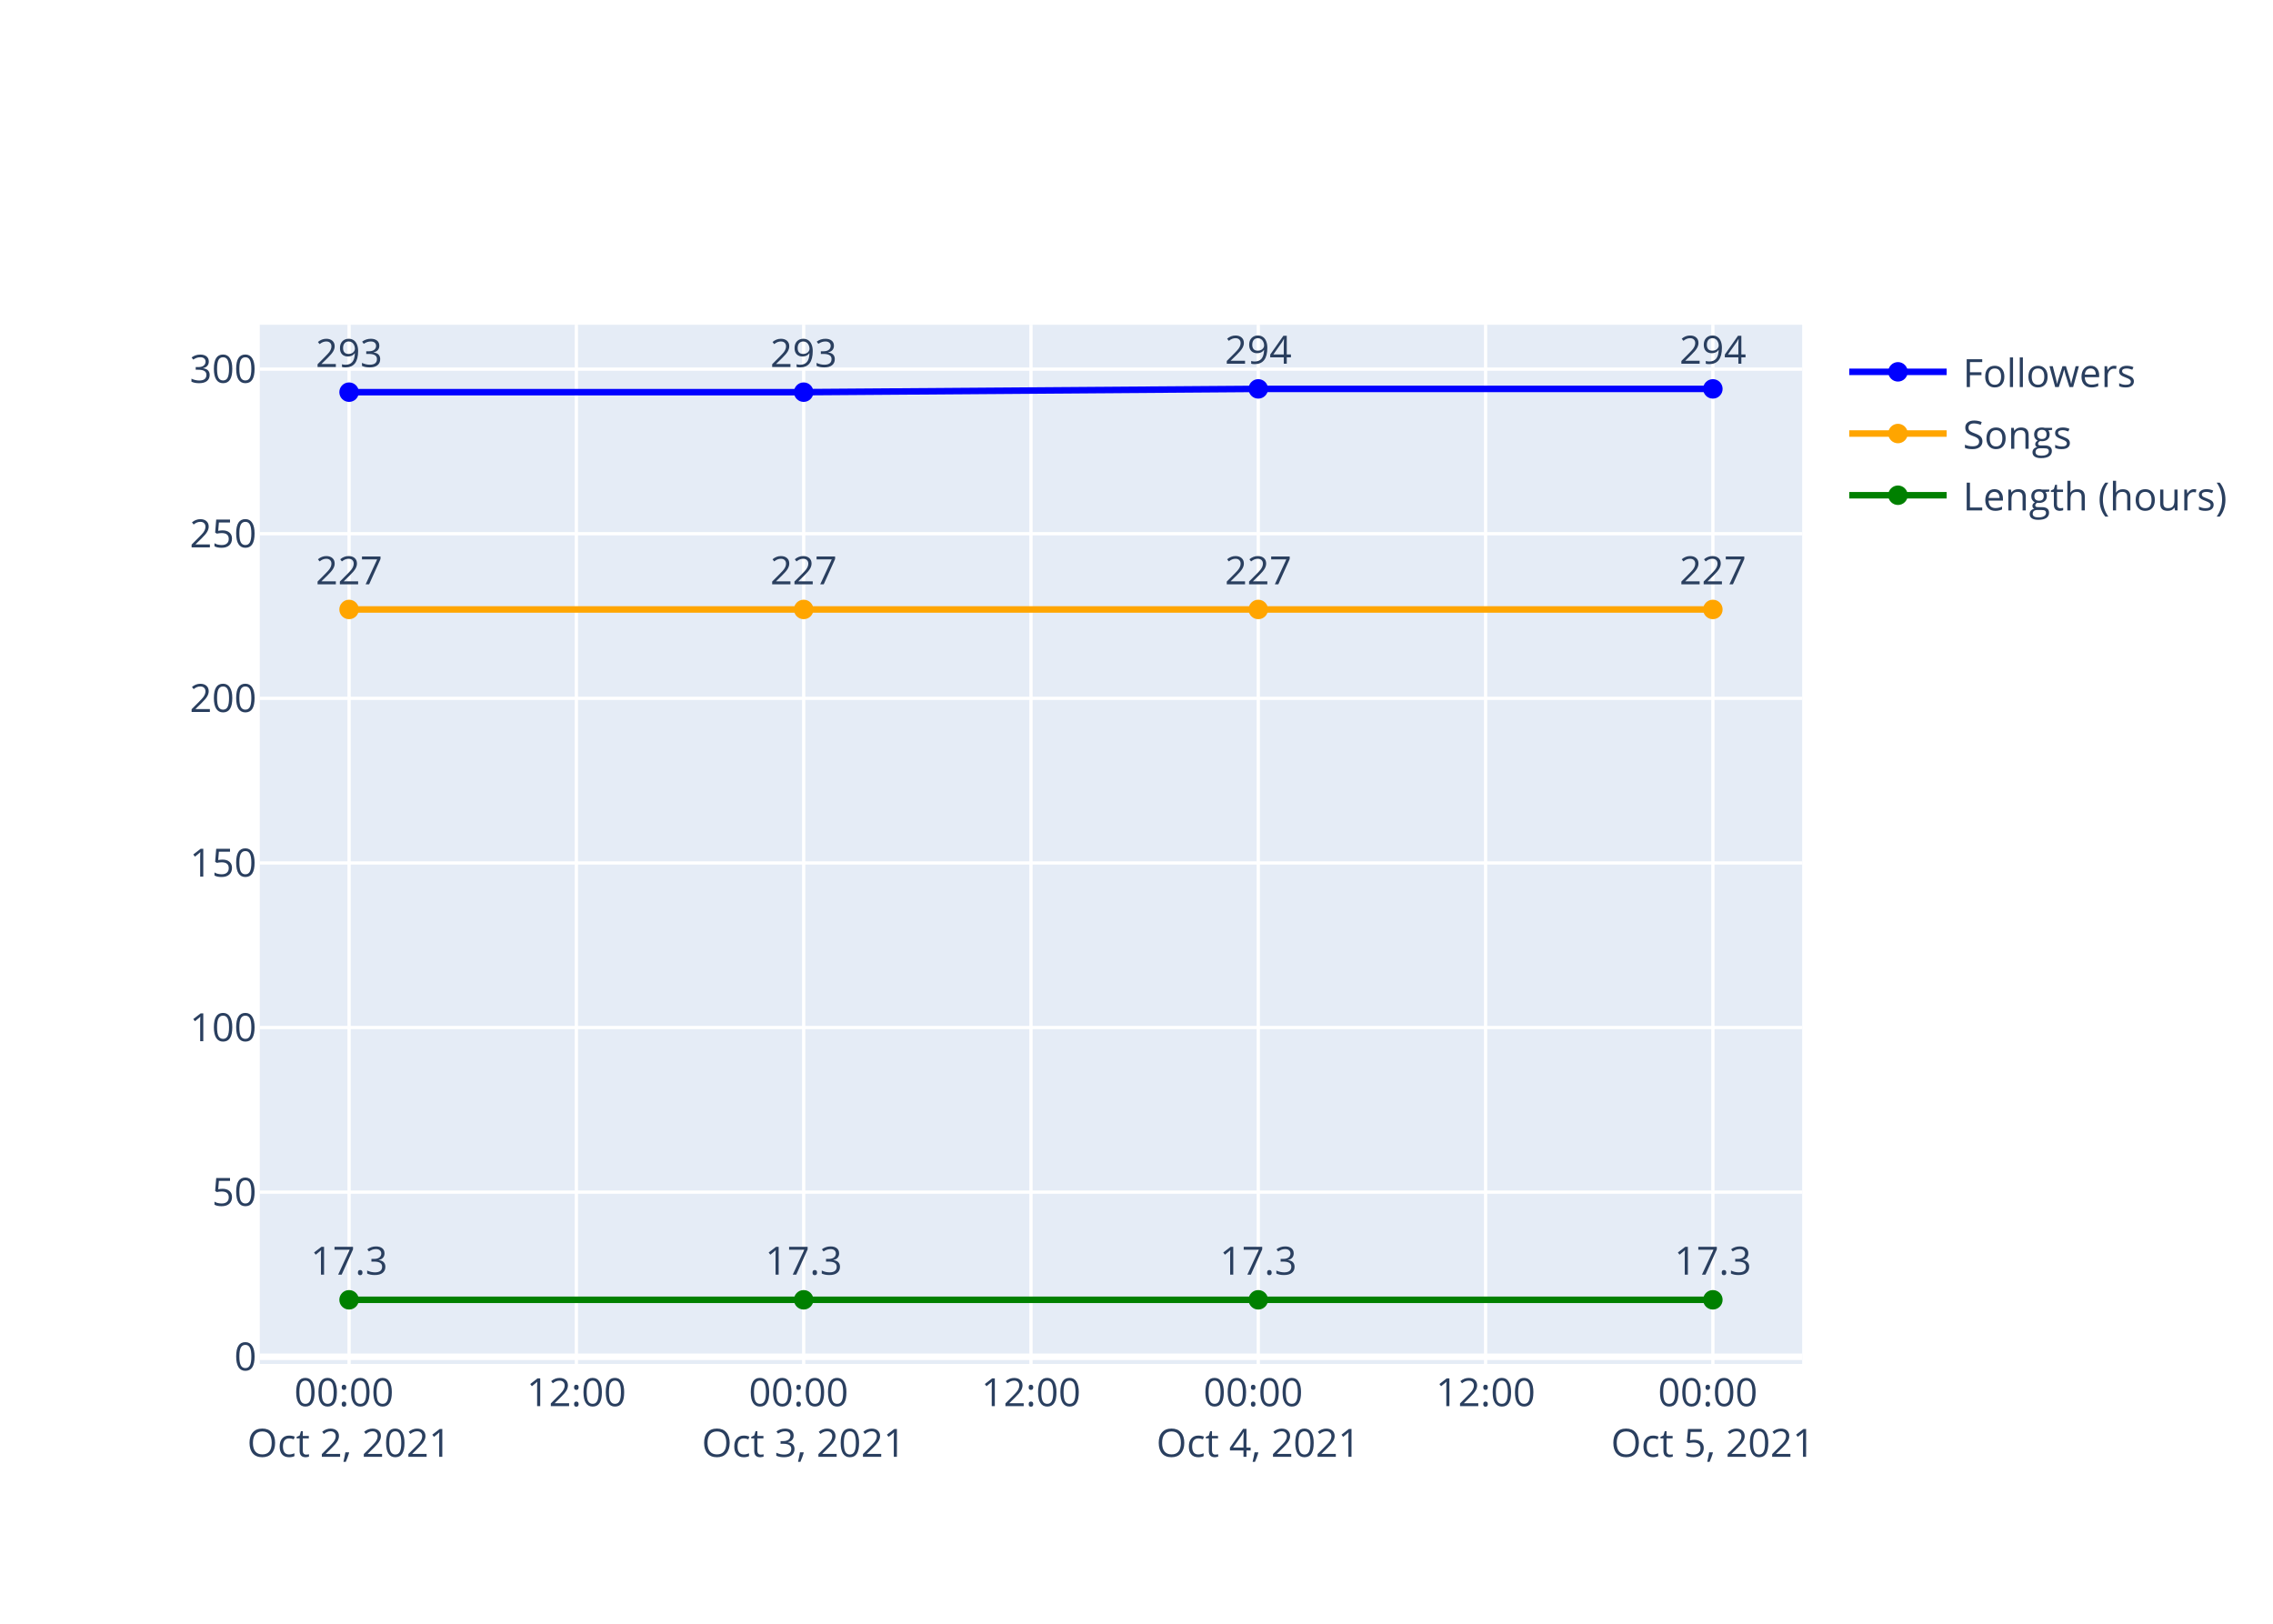
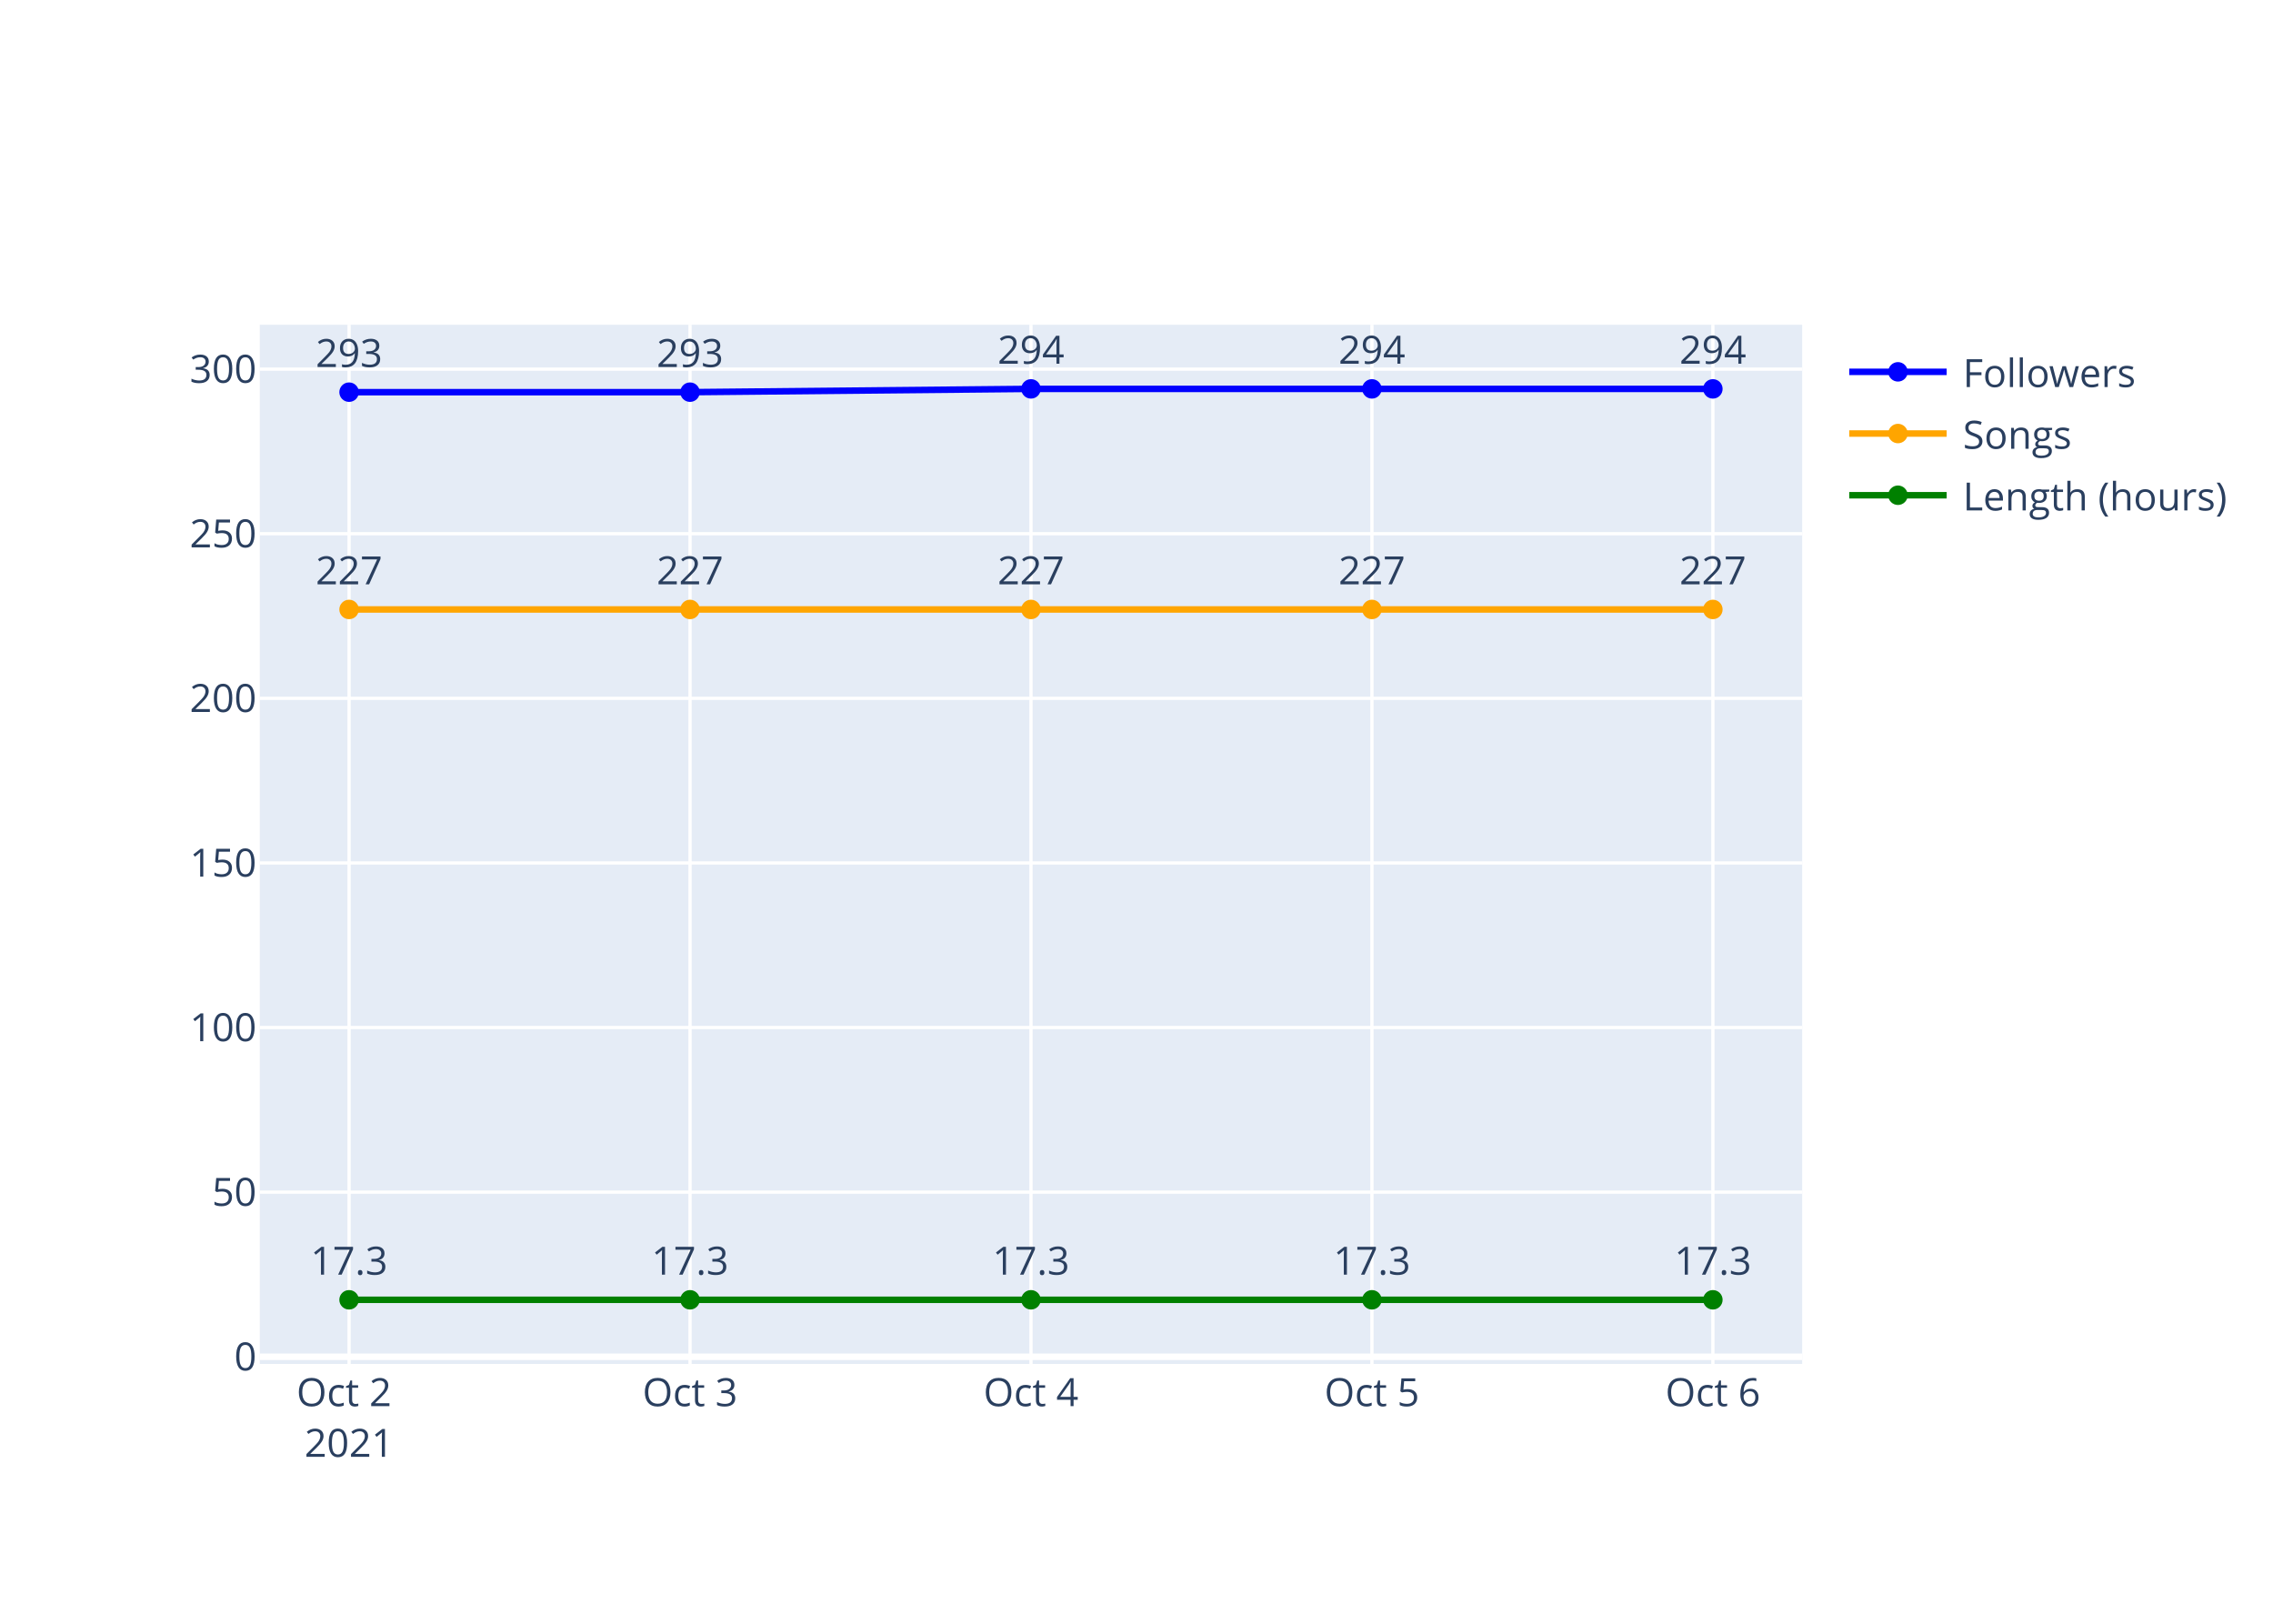
<svg xmlns="http://www.w3.org/2000/svg" class="main-svg" width="700" height="500" style="" viewBox="0 0 700 500">
  <rect x="0" y="0" width="700" height="500" style="fill: rgb(255, 255, 255); fill-opacity: 1;" />
-   <defs id="defs-56a317">
+   <defs id="defs-477c56">
    <g class="clips">
-       <clipPath id="clip56a317xyplot" class="plotclip">
+       <clipPath id="clip477c56xyplot" class="plotclip">
        <rect width="475" height="320" />
      </clipPath>
-       <clipPath class="axesclip" id="clip56a317x">
+       <clipPath class="axesclip" id="clip477c56x">
        <rect x="80" y="0" width="475" height="500" />
      </clipPath>
-       <clipPath class="axesclip" id="clip56a317y">
+       <clipPath class="axesclip" id="clip477c56y">
        <rect x="0" y="100" width="700" height="320" />
      </clipPath>
-       <clipPath class="axesclip" id="clip56a317xy">
+       <clipPath class="axesclip" id="clip477c56xy">
        <rect x="80" y="100" width="475" height="320" />
      </clipPath>
    </g>
    <g class="gradients" />
    <g class="patterns" />
  </defs>
  <g class="bglayer">
    <rect class="bg" x="80" y="100" width="475" height="320" style="fill: rgb(229, 236, 246); fill-opacity: 1; stroke-width: 0;" />
  </g>
  <g class="layer-below">
    <g class="imagelayer" />
    <g class="shapelayer" />
  </g>
  <g class="cartesianlayer">
    <g class="subplot xy">
      <g class="layer-subplot">
        <g class="shapelayer" />
        <g class="imagelayer" />
      </g>
      <g class="gridlayer">
        <g class="x">
          <path class="xgrid crisp" transform="translate(107.5,0)" d="M0,100v320" style="stroke: rgb(255, 255, 255); stroke-opacity: 1; stroke-width: 1px;" />
-           <path class="xgrid crisp" transform="translate(177.5,0)" d="M0,100v320" style="stroke: rgb(255, 255, 255); stroke-opacity: 1; stroke-width: 1px;" />
-           <path class="xgrid crisp" transform="translate(247.5,0)" d="M0,100v320" style="stroke: rgb(255, 255, 255); stroke-opacity: 1; stroke-width: 1px;" />
+           <path class="xgrid crisp" transform="translate(212.5,0)" d="M0,100v320" style="stroke: rgb(255, 255, 255); stroke-opacity: 1; stroke-width: 1px;" />
          <path class="xgrid crisp" transform="translate(317.5,0)" d="M0,100v320" style="stroke: rgb(255, 255, 255); stroke-opacity: 1; stroke-width: 1px;" />
-           <path class="xgrid crisp" transform="translate(387.5,0)" d="M0,100v320" style="stroke: rgb(255, 255, 255); stroke-opacity: 1; stroke-width: 1px;" />
-           <path class="xgrid crisp" transform="translate(457.5,0)" d="M0,100v320" style="stroke: rgb(255, 255, 255); stroke-opacity: 1; stroke-width: 1px;" />
+           <path class="xgrid crisp" transform="translate(422.5,0)" d="M0,100v320" style="stroke: rgb(255, 255, 255); stroke-opacity: 1; stroke-width: 1px;" />
          <path class="xgrid crisp" transform="translate(527.5,0)" d="M0,100v320" style="stroke: rgb(255, 255, 255); stroke-opacity: 1; stroke-width: 1px;" />
        </g>
        <g class="y">
          <path class="ygrid crisp" transform="translate(0,367.1)" d="M80,0h475" style="stroke: rgb(255, 255, 255); stroke-opacity: 1; stroke-width: 1px;" />
          <path class="ygrid crisp" transform="translate(0,316.41)" d="M80,0h475" style="stroke: rgb(255, 255, 255); stroke-opacity: 1; stroke-width: 1px;" />
          <path class="ygrid crisp" transform="translate(0,265.73)" d="M80,0h475" style="stroke: rgb(255, 255, 255); stroke-opacity: 1; stroke-width: 1px;" />
          <path class="ygrid crisp" transform="translate(0,215.04)" d="M80,0h475" style="stroke: rgb(255, 255, 255); stroke-opacity: 1; stroke-width: 1px;" />
          <path class="ygrid crisp" transform="translate(0,164.35)" d="M80,0h475" style="stroke: rgb(255, 255, 255); stroke-opacity: 1; stroke-width: 1px;" />
          <path class="ygrid crisp" transform="translate(0,113.67)" d="M80,0h475" style="stroke: rgb(255, 255, 255); stroke-opacity: 1; stroke-width: 1px;" />
        </g>
      </g>
      <g class="zerolinelayer">
        <path class="yzl zl crisp" transform="translate(0,417.79)" d="M80,0h475" style="stroke: rgb(255, 255, 255); stroke-opacity: 1; stroke-width: 2px;" />
      </g>
      <path class="xlines-below" />
      <path class="ylines-below" />
      <g class="overlines-below" />
      <g class="xaxislayer-below" />
      <g class="yaxislayer-below" />
      <g class="overaxes-below" />
-       <g class="plot" transform="translate(80,100)" clip-path="url(#clip56a317xyplot)">
+       <g class="plot" transform="translate(80,100)" clip-path="url(#clip477c56xyplot)">
        <g class="scatterlayer mlayer">
-           <g class="trace scatter traceea2756" style="stroke-miterlimit: 2; opacity: 1;">
+           <g class="trace scatter trace857f5f" style="stroke-miterlimit: 2; opacity: 1;">
            <g class="fills" />
            <g class="errorbars" />
            <g class="lines">
-               <path class="js-line" d="M27.5,20.76L167.5,20.76L307.5,19.75L447.5,19.75" style="vector-effect: non-scaling-stroke; fill: none; stroke: rgb(0, 0, 255); stroke-opacity: 1; stroke-width: 2px; opacity: 1;" />
+               <path class="js-line" d="M27.5,20.76L132.5,20.76L237.5,19.75L447.5,19.75" style="vector-effect: non-scaling-stroke; fill: none; stroke: rgb(0, 0, 255); stroke-opacity: 1; stroke-width: 2px; opacity: 1;" />
            </g>
            <g class="points">
              <path class="point" transform="translate(27.5,20.76)" d="M3,0A3,3 0 1,1 0,-3A3,3 0 0,1 3,0Z" style="opacity: 1; stroke-width: 0px; fill: rgb(0, 0, 255); fill-opacity: 1;" />
-               <path class="point" transform="translate(167.5,20.76)" d="M3,0A3,3 0 1,1 0,-3A3,3 0 0,1 3,0Z" style="opacity: 1; stroke-width: 0px; fill: rgb(0, 0, 255); fill-opacity: 1;" />
-               <path class="point" transform="translate(307.5,19.75)" d="M3,0A3,3 0 1,1 0,-3A3,3 0 0,1 3,0Z" style="opacity: 1; stroke-width: 0px; fill: rgb(0, 0, 255); fill-opacity: 1;" />
+               <path class="point" transform="translate(132.5,20.76)" d="M3,0A3,3 0 1,1 0,-3A3,3 0 0,1 3,0Z" style="opacity: 1; stroke-width: 0px; fill: rgb(0, 0, 255); fill-opacity: 1;" />
+               <path class="point" transform="translate(237.5,19.75)" d="M3,0A3,3 0 1,1 0,-3A3,3 0 0,1 3,0Z" style="opacity: 1; stroke-width: 0px; fill: rgb(0, 0, 255); fill-opacity: 1;" />
+               <path class="point" transform="translate(342.5,19.75)" d="M3,0A3,3 0 1,1 0,-3A3,3 0 0,1 3,0Z" style="opacity: 1; stroke-width: 0px; fill: rgb(0, 0, 255); fill-opacity: 1;" />
              <path class="point" transform="translate(447.5,19.75)" d="M3,0A3,3 0 1,1 0,-3A3,3 0 0,1 3,0Z" style="opacity: 1; stroke-width: 0px; fill: rgb(0, 0, 255); fill-opacity: 1;" />
            </g>
            <g class="text">
              <g class="textpoint" transform="translate(0,-7.75)">
                <text x="27.5" y="20.76" text-anchor="middle" style="font-family: 'Open Sans', verdana, arial, sans-serif; font-size: 12px; fill: rgb(42, 63, 95); fill-opacity: 1; white-space: pre;">293</text>
              </g>
              <g class="textpoint" transform="translate(0,-7.75)">
-                 <text x="167.5" y="20.76" text-anchor="middle" style="font-family: 'Open Sans', verdana, arial, sans-serif; font-size: 12px; fill: rgb(42, 63, 95); fill-opacity: 1; white-space: pre;">293</text>
-               </g>
-               <g class="textpoint" transform="translate(0,-7.75)">
-                 <text x="307.5" y="19.75" text-anchor="middle" style="font-family: 'Open Sans', verdana, arial, sans-serif; font-size: 12px; fill: rgb(42, 63, 95); fill-opacity: 1; white-space: pre;">294</text>
+                 <text x="132.5" y="20.76" text-anchor="middle" style="font-family: 'Open Sans', verdana, arial, sans-serif; font-size: 12px; fill: rgb(42, 63, 95); fill-opacity: 1; white-space: pre;">293</text>
+               </g>
+               <g class="textpoint" transform="translate(0,-7.75)">
+                 <text x="237.5" y="19.75" text-anchor="middle" style="font-family: 'Open Sans', verdana, arial, sans-serif; font-size: 12px; fill: rgb(42, 63, 95); fill-opacity: 1; white-space: pre;">294</text>
+               </g>
+               <g class="textpoint" transform="translate(0,-7.75)">
+                 <text x="342.5" y="19.75" text-anchor="middle" style="font-family: 'Open Sans', verdana, arial, sans-serif; font-size: 12px; fill: rgb(42, 63, 95); fill-opacity: 1; white-space: pre;">294</text>
              </g>
              <g class="textpoint" transform="translate(0,-7.75)">
                <text x="447.5" y="19.75" text-anchor="middle" style="font-family: 'Open Sans', verdana, arial, sans-serif; font-size: 12px; fill: rgb(42, 63, 95); fill-opacity: 1; white-space: pre;">294</text>
              </g>
            </g>
          </g>
-           <g class="trace scatter trace0dce82" style="stroke-miterlimit: 2; opacity: 1;">
+           <g class="trace scatter trace0e1525" style="stroke-miterlimit: 2; opacity: 1;">
            <g class="fills" />
            <g class="errorbars" />
            <g class="lines">
              <path class="js-line" d="M27.5,87.67L447.5,87.67" style="vector-effect: non-scaling-stroke; fill: none; stroke: rgb(255, 165, 0); stroke-opacity: 1; stroke-width: 2px; opacity: 1;" />
            </g>
            <g class="points">
              <path class="point" transform="translate(27.5,87.67)" d="M3,0A3,3 0 1,1 0,-3A3,3 0 0,1 3,0Z" style="opacity: 1; stroke-width: 0px; fill: rgb(255, 165, 0); fill-opacity: 1;" />
-               <path class="point" transform="translate(167.5,87.67)" d="M3,0A3,3 0 1,1 0,-3A3,3 0 0,1 3,0Z" style="opacity: 1; stroke-width: 0px; fill: rgb(255, 165, 0); fill-opacity: 1;" />
-               <path class="point" transform="translate(307.5,87.67)" d="M3,0A3,3 0 1,1 0,-3A3,3 0 0,1 3,0Z" style="opacity: 1; stroke-width: 0px; fill: rgb(255, 165, 0); fill-opacity: 1;" />
+               <path class="point" transform="translate(132.5,87.67)" d="M3,0A3,3 0 1,1 0,-3A3,3 0 0,1 3,0Z" style="opacity: 1; stroke-width: 0px; fill: rgb(255, 165, 0); fill-opacity: 1;" />
+               <path class="point" transform="translate(237.5,87.67)" d="M3,0A3,3 0 1,1 0,-3A3,3 0 0,1 3,0Z" style="opacity: 1; stroke-width: 0px; fill: rgb(255, 165, 0); fill-opacity: 1;" />
+               <path class="point" transform="translate(342.5,87.67)" d="M3,0A3,3 0 1,1 0,-3A3,3 0 0,1 3,0Z" style="opacity: 1; stroke-width: 0px; fill: rgb(255, 165, 0); fill-opacity: 1;" />
              <path class="point" transform="translate(447.5,87.67)" d="M3,0A3,3 0 1,1 0,-3A3,3 0 0,1 3,0Z" style="opacity: 1; stroke-width: 0px; fill: rgb(255, 165, 0); fill-opacity: 1;" />
            </g>
            <g class="text">
              <g class="textpoint" transform="translate(0,-7.75)">
                <text x="27.5" y="87.67" text-anchor="middle" style="font-family: 'Open Sans', verdana, arial, sans-serif; font-size: 12px; fill: rgb(42, 63, 95); fill-opacity: 1; white-space: pre;">227</text>
              </g>
              <g class="textpoint" transform="translate(0,-7.75)">
-                 <text x="167.5" y="87.67" text-anchor="middle" style="font-family: 'Open Sans', verdana, arial, sans-serif; font-size: 12px; fill: rgb(42, 63, 95); fill-opacity: 1; white-space: pre;">227</text>
-               </g>
-               <g class="textpoint" transform="translate(0,-7.75)">
-                 <text x="307.5" y="87.67" text-anchor="middle" style="font-family: 'Open Sans', verdana, arial, sans-serif; font-size: 12px; fill: rgb(42, 63, 95); fill-opacity: 1; white-space: pre;">227</text>
+                 <text x="132.5" y="87.67" text-anchor="middle" style="font-family: 'Open Sans', verdana, arial, sans-serif; font-size: 12px; fill: rgb(42, 63, 95); fill-opacity: 1; white-space: pre;">227</text>
+               </g>
+               <g class="textpoint" transform="translate(0,-7.75)">
+                 <text x="237.5" y="87.67" text-anchor="middle" style="font-family: 'Open Sans', verdana, arial, sans-serif; font-size: 12px; fill: rgb(42, 63, 95); fill-opacity: 1; white-space: pre;">227</text>
+               </g>
+               <g class="textpoint" transform="translate(0,-7.75)">
+                 <text x="342.5" y="87.67" text-anchor="middle" style="font-family: 'Open Sans', verdana, arial, sans-serif; font-size: 12px; fill: rgb(42, 63, 95); fill-opacity: 1; white-space: pre;">227</text>
              </g>
              <g class="textpoint" transform="translate(0,-7.75)">
                <text x="447.5" y="87.67" text-anchor="middle" style="font-family: 'Open Sans', verdana, arial, sans-serif; font-size: 12px; fill: rgb(42, 63, 95); fill-opacity: 1; white-space: pre;">227</text>
              </g>
            </g>
          </g>
-           <g class="trace scatter trace860c55" style="stroke-miterlimit: 2; opacity: 1;">
+           <g class="trace scatter traced8313e" style="stroke-miterlimit: 2; opacity: 1;">
            <g class="fills" />
            <g class="errorbars" />
            <g class="lines">
              <path class="js-line" d="M27.5,300.25L447.5,300.25" style="vector-effect: non-scaling-stroke; fill: none; stroke: rgb(0, 128, 0); stroke-opacity: 1; stroke-width: 2px; opacity: 1;" />
            </g>
            <g class="points">
              <path class="point" transform="translate(27.5,300.25)" d="M3,0A3,3 0 1,1 0,-3A3,3 0 0,1 3,0Z" style="opacity: 1; stroke-width: 0px; fill: rgb(0, 128, 0); fill-opacity: 1;" />
-               <path class="point" transform="translate(167.5,300.25)" d="M3,0A3,3 0 1,1 0,-3A3,3 0 0,1 3,0Z" style="opacity: 1; stroke-width: 0px; fill: rgb(0, 128, 0); fill-opacity: 1;" />
-               <path class="point" transform="translate(307.5,300.25)" d="M3,0A3,3 0 1,1 0,-3A3,3 0 0,1 3,0Z" style="opacity: 1; stroke-width: 0px; fill: rgb(0, 128, 0); fill-opacity: 1;" />
+               <path class="point" transform="translate(132.5,300.25)" d="M3,0A3,3 0 1,1 0,-3A3,3 0 0,1 3,0Z" style="opacity: 1; stroke-width: 0px; fill: rgb(0, 128, 0); fill-opacity: 1;" />
+               <path class="point" transform="translate(237.5,300.25)" d="M3,0A3,3 0 1,1 0,-3A3,3 0 0,1 3,0Z" style="opacity: 1; stroke-width: 0px; fill: rgb(0, 128, 0); fill-opacity: 1;" />
+               <path class="point" transform="translate(342.5,300.25)" d="M3,0A3,3 0 1,1 0,-3A3,3 0 0,1 3,0Z" style="opacity: 1; stroke-width: 0px; fill: rgb(0, 128, 0); fill-opacity: 1;" />
              <path class="point" transform="translate(447.5,300.25)" d="M3,0A3,3 0 1,1 0,-3A3,3 0 0,1 3,0Z" style="opacity: 1; stroke-width: 0px; fill: rgb(0, 128, 0); fill-opacity: 1;" />
            </g>
            <g class="text">
              <g class="textpoint" transform="translate(0,-7.75)">
                <text x="27.5" y="300.25" text-anchor="middle" style="font-family: 'Open Sans', verdana, arial, sans-serif; font-size: 12px; fill: rgb(42, 63, 95); fill-opacity: 1; white-space: pre;">17.3</text>
              </g>
              <g class="textpoint" transform="translate(0,-7.75)">
-                 <text x="167.5" y="300.25" text-anchor="middle" style="font-family: 'Open Sans', verdana, arial, sans-serif; font-size: 12px; fill: rgb(42, 63, 95); fill-opacity: 1; white-space: pre;">17.3</text>
-               </g>
-               <g class="textpoint" transform="translate(0,-7.75)">
-                 <text x="307.5" y="300.25" text-anchor="middle" style="font-family: 'Open Sans', verdana, arial, sans-serif; font-size: 12px; fill: rgb(42, 63, 95); fill-opacity: 1; white-space: pre;">17.3</text>
+                 <text x="132.5" y="300.25" text-anchor="middle" style="font-family: 'Open Sans', verdana, arial, sans-serif; font-size: 12px; fill: rgb(42, 63, 95); fill-opacity: 1; white-space: pre;">17.3</text>
+               </g>
+               <g class="textpoint" transform="translate(0,-7.75)">
+                 <text x="237.5" y="300.25" text-anchor="middle" style="font-family: 'Open Sans', verdana, arial, sans-serif; font-size: 12px; fill: rgb(42, 63, 95); fill-opacity: 1; white-space: pre;">17.3</text>
+               </g>
+               <g class="textpoint" transform="translate(0,-7.75)">
+                 <text x="342.5" y="300.25" text-anchor="middle" style="font-family: 'Open Sans', verdana, arial, sans-serif; font-size: 12px; fill: rgb(42, 63, 95); fill-opacity: 1; white-space: pre;">17.3</text>
              </g>
              <g class="textpoint" transform="translate(0,-7.75)">
                <text x="447.5" y="300.25" text-anchor="middle" style="font-family: 'Open Sans', verdana, arial, sans-serif; font-size: 12px; fill: rgb(42, 63, 95); fill-opacity: 1; white-space: pre;">17.3</text>
              </g>
            </g>
          </g>
        </g>
      </g>
      <g class="overplot" />
      <path class="xlines-above crisp" d="M0,0" style="fill: none;" />
      <path class="ylines-above crisp" d="M0,0" style="fill: none;" />
      <g class="overlines-above" />
      <g class="xaxislayer-above">
        <g class="xtick">
          <text text-anchor="middle" x="0" y="433" transform="translate(107.5,0)" style="font-family: 'Open Sans', verdana, arial, sans-serif; font-size: 12px; fill: rgb(42, 63, 95); fill-opacity: 1; white-space: pre; opacity: 1;">
-             <tspan class="line" dy="0em" x="0" y="433">00:00</tspan>
-             <tspan class="line" dy="1.3em" x="0" y="433">Oct 2, 2021</tspan>
+             <tspan class="line" dy="0em" x="0" y="433">Oct 2</tspan>
+             <tspan class="line" dy="1.3em" x="0" y="433">2021</tspan>
          </text>
        </g>
        <g class="xtick">
-           <text text-anchor="middle" x="0" y="433" style="font-family: 'Open Sans', verdana, arial, sans-serif; font-size: 12px; fill: rgb(42, 63, 95); fill-opacity: 1; white-space: pre; opacity: 1;" transform="translate(177.5,0)">12:00</text>
-         </g>
-         <g class="xtick">
-           <text text-anchor="middle" x="0" y="433" style="font-family: 'Open Sans', verdana, arial, sans-serif; font-size: 12px; fill: rgb(42, 63, 95); fill-opacity: 1; white-space: pre; opacity: 1;" transform="translate(247.5,0)">
-             <tspan class="line" dy="0em" x="0" y="433">00:00</tspan>
-             <tspan class="line" dy="1.3em" x="0" y="433">Oct 3, 2021</tspan>
-           </text>
-         </g>
-         <g class="xtick">
-           <text text-anchor="middle" x="0" y="433" style="font-family: 'Open Sans', verdana, arial, sans-serif; font-size: 12px; fill: rgb(42, 63, 95); fill-opacity: 1; white-space: pre; opacity: 1;" transform="translate(317.5,0)">12:00</text>
-         </g>
-         <g class="xtick">
-           <text text-anchor="middle" x="0" y="433" style="font-family: 'Open Sans', verdana, arial, sans-serif; font-size: 12px; fill: rgb(42, 63, 95); fill-opacity: 1; white-space: pre; opacity: 1;" transform="translate(387.5,0)">
-             <tspan class="line" dy="0em" x="0" y="433">00:00</tspan>
-             <tspan class="line" dy="1.3em" x="0" y="433">Oct 4, 2021</tspan>
-           </text>
-         </g>
-         <g class="xtick">
-           <text text-anchor="middle" x="0" y="433" style="font-family: 'Open Sans', verdana, arial, sans-serif; font-size: 12px; fill: rgb(42, 63, 95); fill-opacity: 1; white-space: pre; opacity: 1;" transform="translate(457.5,0)">12:00</text>
-         </g>
-         <g class="xtick">
-           <text text-anchor="middle" x="0" y="433" style="font-family: 'Open Sans', verdana, arial, sans-serif; font-size: 12px; fill: rgb(42, 63, 95); fill-opacity: 1; white-space: pre; opacity: 1;" transform="translate(527.5,0)">
-             <tspan class="line" dy="0em" x="0" y="433">00:00</tspan>
-             <tspan class="line" dy="1.3em" x="0" y="433">Oct 5, 2021</tspan>
-           </text>
+           <text text-anchor="middle" x="0" y="433" style="font-family: 'Open Sans', verdana, arial, sans-serif; font-size: 12px; fill: rgb(42, 63, 95); fill-opacity: 1; white-space: pre; opacity: 1;" transform="translate(212.5,0)">Oct 3</text>
+         </g>
+         <g class="xtick">
+           <text text-anchor="middle" x="0" y="433" style="font-family: 'Open Sans', verdana, arial, sans-serif; font-size: 12px; fill: rgb(42, 63, 95); fill-opacity: 1; white-space: pre; opacity: 1;" transform="translate(317.5,0)">Oct 4</text>
+         </g>
+         <g class="xtick">
+           <text text-anchor="middle" x="0" y="433" style="font-family: 'Open Sans', verdana, arial, sans-serif; font-size: 12px; fill: rgb(42, 63, 95); fill-opacity: 1; white-space: pre; opacity: 1;" transform="translate(422.5,0)">Oct 5</text>
+         </g>
+         <g class="xtick">
+           <text text-anchor="middle" x="0" y="433" style="font-family: 'Open Sans', verdana, arial, sans-serif; font-size: 12px; fill: rgb(42, 63, 95); fill-opacity: 1; white-space: pre; opacity: 1;" transform="translate(527.5,0)">Oct 6</text>
        </g>
      </g>
      <g class="yaxislayer-above">
        <g class="ytick">
          <text text-anchor="end" x="79" y="4.2" transform="translate(0,417.79)" style="font-family: 'Open Sans', verdana, arial, sans-serif; font-size: 12px; fill: rgb(42, 63, 95); fill-opacity: 1; white-space: pre; opacity: 1;">0</text>
        </g>
        <g class="ytick">
          <text text-anchor="end" x="79" y="4.2" style="font-family: 'Open Sans', verdana, arial, sans-serif; font-size: 12px; fill: rgb(42, 63, 95); fill-opacity: 1; white-space: pre; opacity: 1;" transform="translate(0,367.1)">50</text>
        </g>
        <g class="ytick">
          <text text-anchor="end" x="79" y="4.2" style="font-family: 'Open Sans', verdana, arial, sans-serif; font-size: 12px; fill: rgb(42, 63, 95); fill-opacity: 1; white-space: pre; opacity: 1;" transform="translate(0,316.41)">100</text>
        </g>
        <g class="ytick">
          <text text-anchor="end" x="79" y="4.2" style="font-family: 'Open Sans', verdana, arial, sans-serif; font-size: 12px; fill: rgb(42, 63, 95); fill-opacity: 1; white-space: pre; opacity: 1;" transform="translate(0,265.73)">150</text>
        </g>
        <g class="ytick">
          <text text-anchor="end" x="79" y="4.2" style="font-family: 'Open Sans', verdana, arial, sans-serif; font-size: 12px; fill: rgb(42, 63, 95); fill-opacity: 1; white-space: pre; opacity: 1;" transform="translate(0,215.04)">200</text>
        </g>
        <g class="ytick">
          <text text-anchor="end" x="79" y="4.2" style="font-family: 'Open Sans', verdana, arial, sans-serif; font-size: 12px; fill: rgb(42, 63, 95); fill-opacity: 1; white-space: pre; opacity: 1;" transform="translate(0,164.35)">250</text>
        </g>
        <g class="ytick">
          <text text-anchor="end" x="79" y="4.2" style="font-family: 'Open Sans', verdana, arial, sans-serif; font-size: 12px; fill: rgb(42, 63, 95); fill-opacity: 1; white-space: pre; opacity: 1;" transform="translate(0,113.67)">300</text>
        </g>
      </g>
      <g class="overaxes-above" />
    </g>
  </g>
  <g class="polarlayer" />
  <g class="ternarylayer" />
  <g class="geolayer" />
  <g class="funnelarealayer" />
  <g class="pielayer" />
  <g class="iciclelayer" />
  <g class="treemaplayer" />
  <g class="sunburstlayer" />
  <g class="glimages" />
-   <defs id="topdefs-56a317">
+   <defs id="topdefs-477c56">
    <g class="clips" />
-     <clipPath id="legend56a317">
+     <clipPath id="legend477c56">
      <rect width="124" height="67" x="0" y="0" />
    </clipPath>
  </defs>
  <g class="layer-above">
    <g class="imagelayer" />
    <g class="shapelayer" />
  </g>
  <g class="infolayer">
    <g class="legend" pointer-events="all" transform="translate(564.5,100)">
      <rect class="bg" shape-rendering="crispEdges" style="stroke: rgb(68, 68, 68); stroke-opacity: 1; fill: rgb(255, 255, 255); fill-opacity: 1; stroke-width: 0px;" width="124" height="67" x="0" y="0" />
-       <g class="scrollbox" transform="" clip-path="url(#legend56a317)">
+       <g class="scrollbox" transform="" clip-path="url(#legend477c56)">
        <g class="groups">
          <g class="traces" transform="translate(0,14.5)" style="opacity: 1;">
            <text class="legendtext" text-anchor="start" x="40" y="4.68" style="font-family: 'Open Sans', verdana, arial, sans-serif; font-size: 12px; fill: rgb(42, 63, 95); fill-opacity: 1; white-space: pre;">Followers</text>
            <g class="layers" style="opacity: 1;">
              <g class="legendfill" />
              <g class="legendlines">
                <path class="js-line" d="M5,0h30" style="fill: none; stroke: rgb(0, 0, 255); stroke-opacity: 1; stroke-width: 2px;" />
              </g>
              <g class="legendsymbols">
                <g class="legendpoints">
                  <path class="scatterpts" transform="translate(20,0)" d="M3,0A3,3 0 1,1 0,-3A3,3 0 0,1 3,0Z" style="opacity: 1; stroke-width: 0px; fill: rgb(0, 0, 255); fill-opacity: 1;" />
                </g>
              </g>
            </g>
            <rect class="legendtoggle" x="0" y="-9.5" width="118.062" height="19" style="fill: rgb(0, 0, 0); fill-opacity: 0;" />
          </g>
          <g class="traces" transform="translate(0,33.5)" style="opacity: 1;">
            <text class="legendtext" text-anchor="start" x="40" y="4.68" style="font-family: 'Open Sans', verdana, arial, sans-serif; font-size: 12px; fill: rgb(42, 63, 95); fill-opacity: 1; white-space: pre;">Songs</text>
            <g class="layers" style="opacity: 1;">
              <g class="legendfill" />
              <g class="legendlines">
                <path class="js-line" d="M5,0h30" style="fill: none; stroke: rgb(255, 165, 0); stroke-opacity: 1; stroke-width: 2px;" />
              </g>
              <g class="legendsymbols">
                <g class="legendpoints">
                  <path class="scatterpts" transform="translate(20,0)" d="M3,0A3,3 0 1,1 0,-3A3,3 0 0,1 3,0Z" style="opacity: 1; stroke-width: 0px; fill: rgb(255, 165, 0); fill-opacity: 1;" />
                </g>
              </g>
            </g>
            <rect class="legendtoggle" x="0" y="-9.5" width="118.062" height="19" style="fill: rgb(0, 0, 0); fill-opacity: 0;" />
          </g>
          <g class="traces" transform="translate(0,52.5)" style="opacity: 1;">
            <text class="legendtext" text-anchor="start" x="40" y="4.68" style="font-family: 'Open Sans', verdana, arial, sans-serif; font-size: 12px; fill: rgb(42, 63, 95); fill-opacity: 1; white-space: pre;">Length (hours)</text>
            <g class="layers" style="opacity: 1;">
              <g class="legendfill" />
              <g class="legendlines">
                <path class="js-line" d="M5,0h30" style="fill: none; stroke: rgb(0, 128, 0); stroke-opacity: 1; stroke-width: 2px;" />
              </g>
              <g class="legendsymbols">
                <g class="legendpoints">
                  <path class="scatterpts" transform="translate(20,0)" d="M3,0A3,3 0 1,1 0,-3A3,3 0 0,1 3,0Z" style="opacity: 1; stroke-width: 0px; fill: rgb(0, 128, 0); fill-opacity: 1;" />
                </g>
              </g>
            </g>
            <rect class="legendtoggle" x="0" y="-9.5" width="118.062" height="19" style="fill: rgb(0, 0, 0); fill-opacity: 0;" />
          </g>
        </g>
      </g>
      <rect class="scrollbar" rx="20" ry="3" width="0" height="0" style="fill: rgb(128, 139, 164); fill-opacity: 1;" x="0" y="0" />
    </g>
    <g class="g-gtitle" />
    <g class="g-xtitle" />
    <g class="g-ytitle" />
  </g>
</svg>
